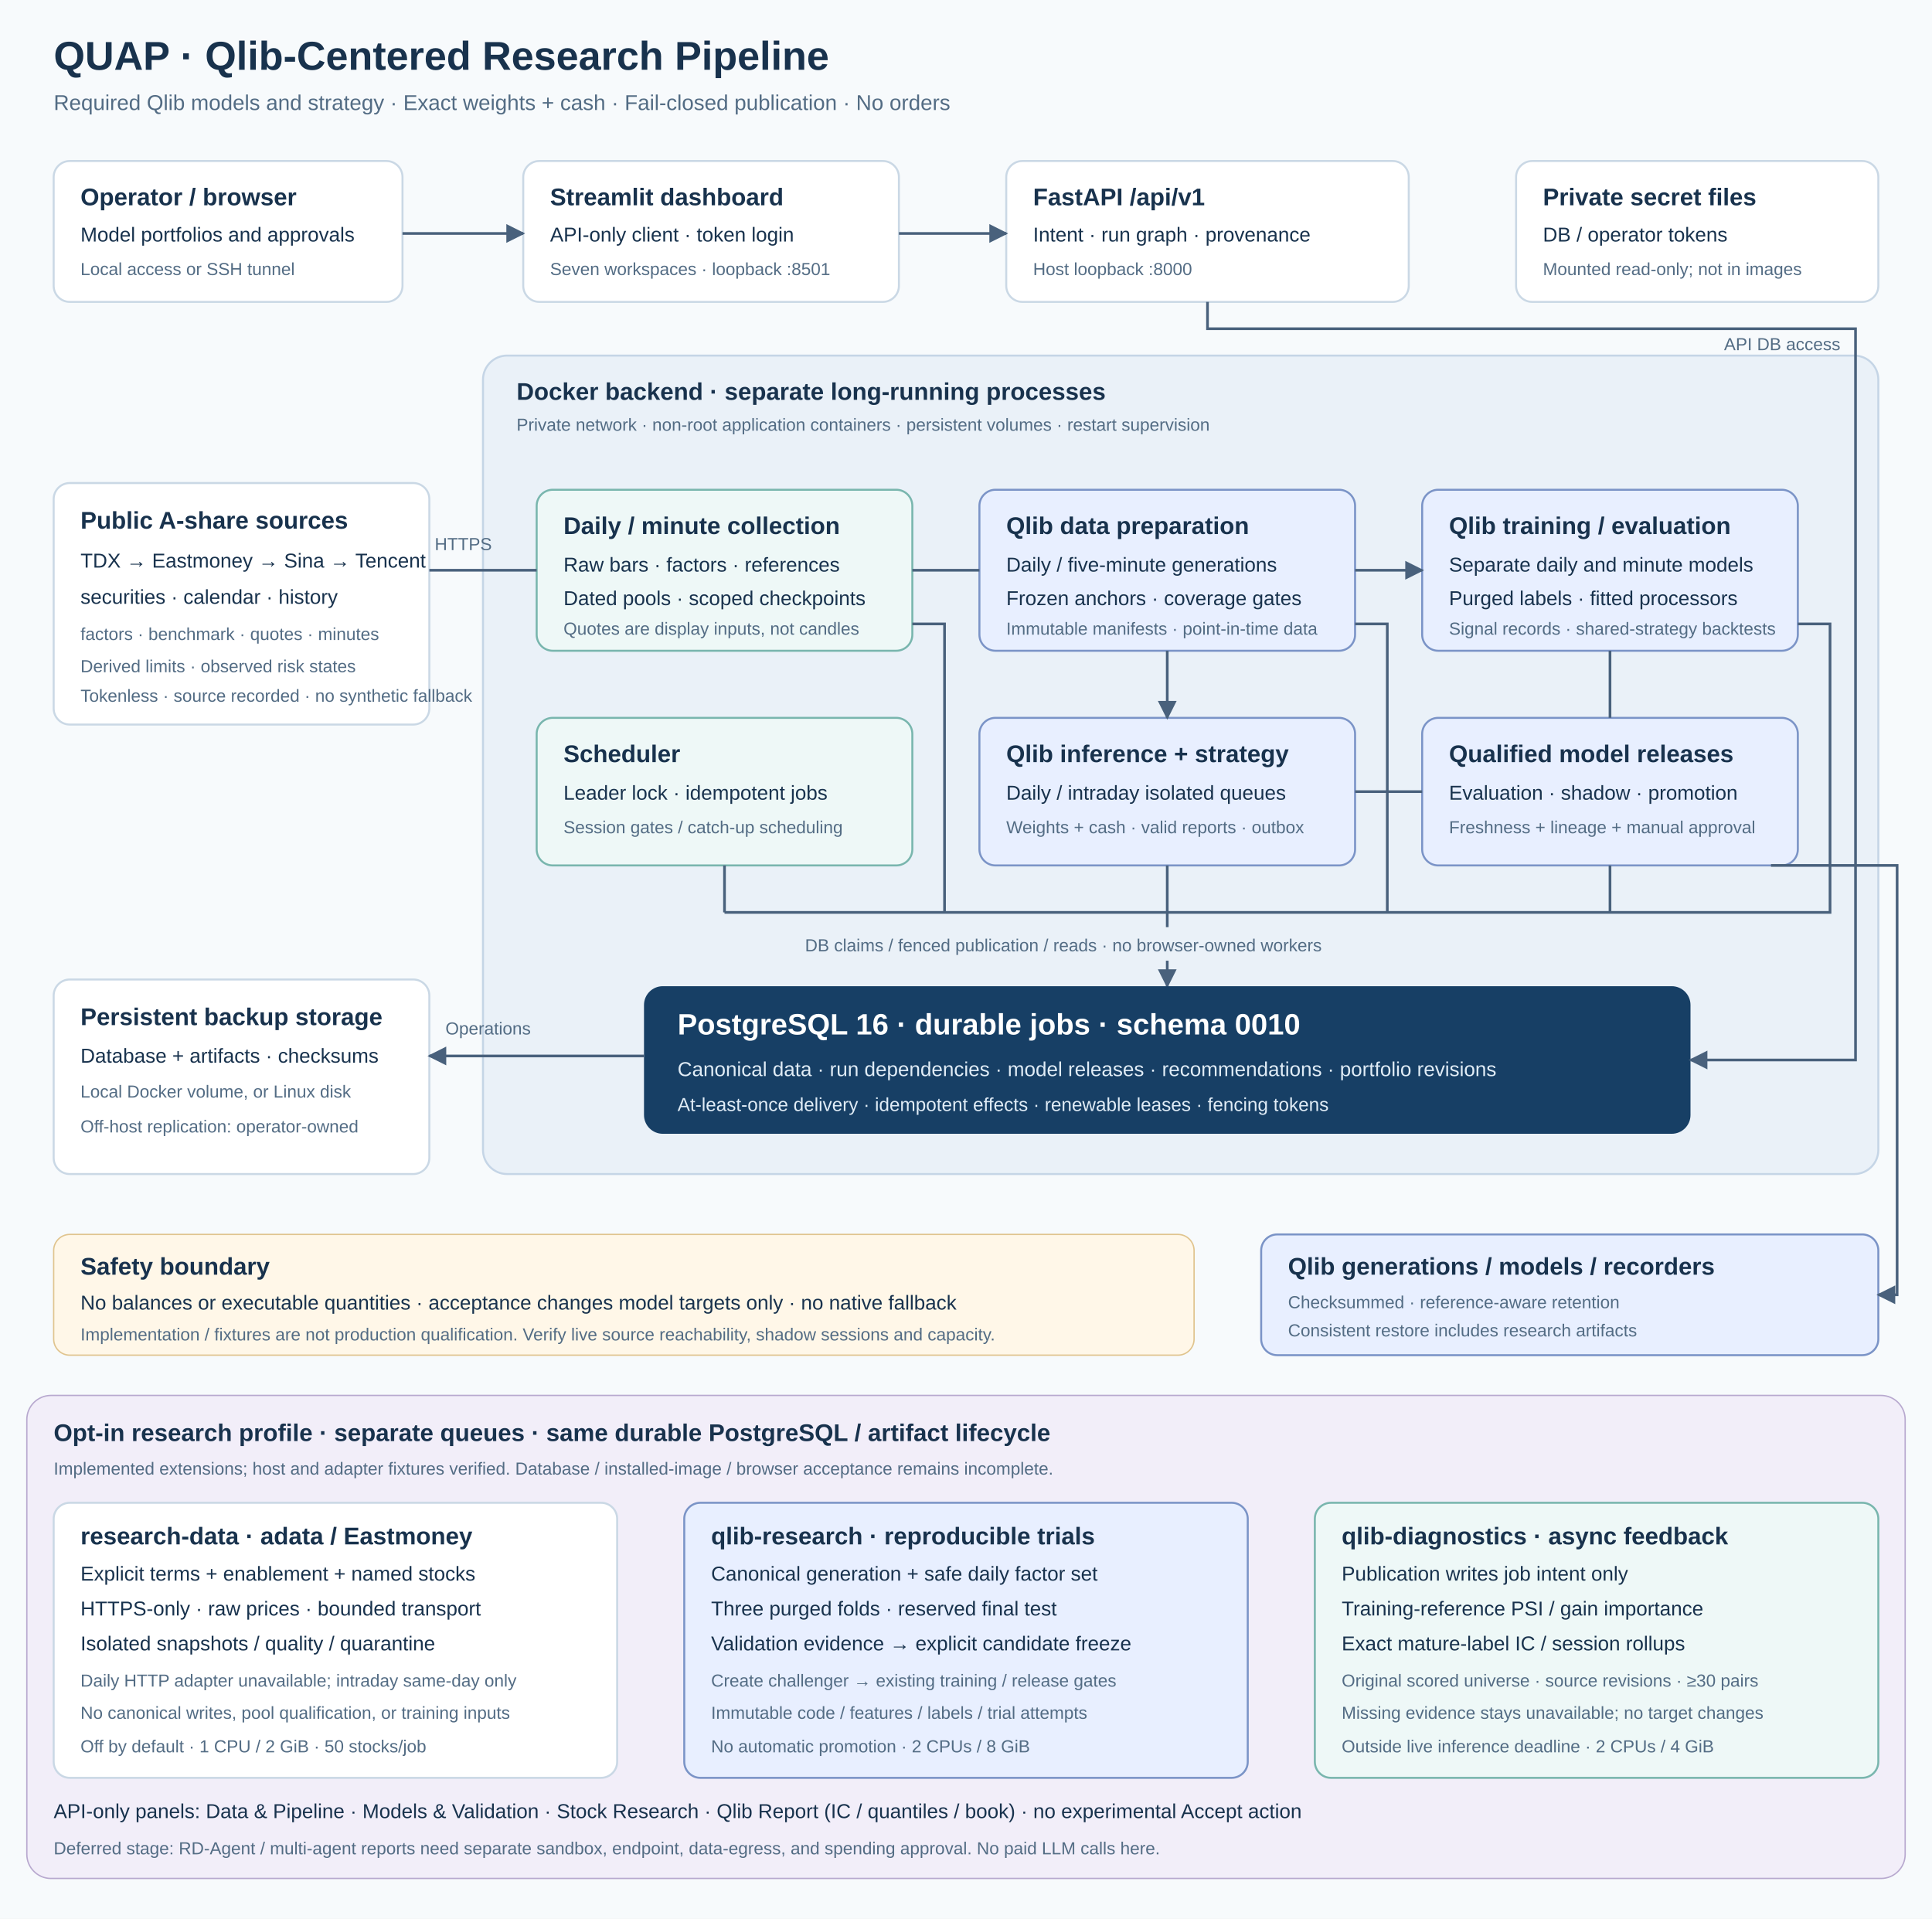
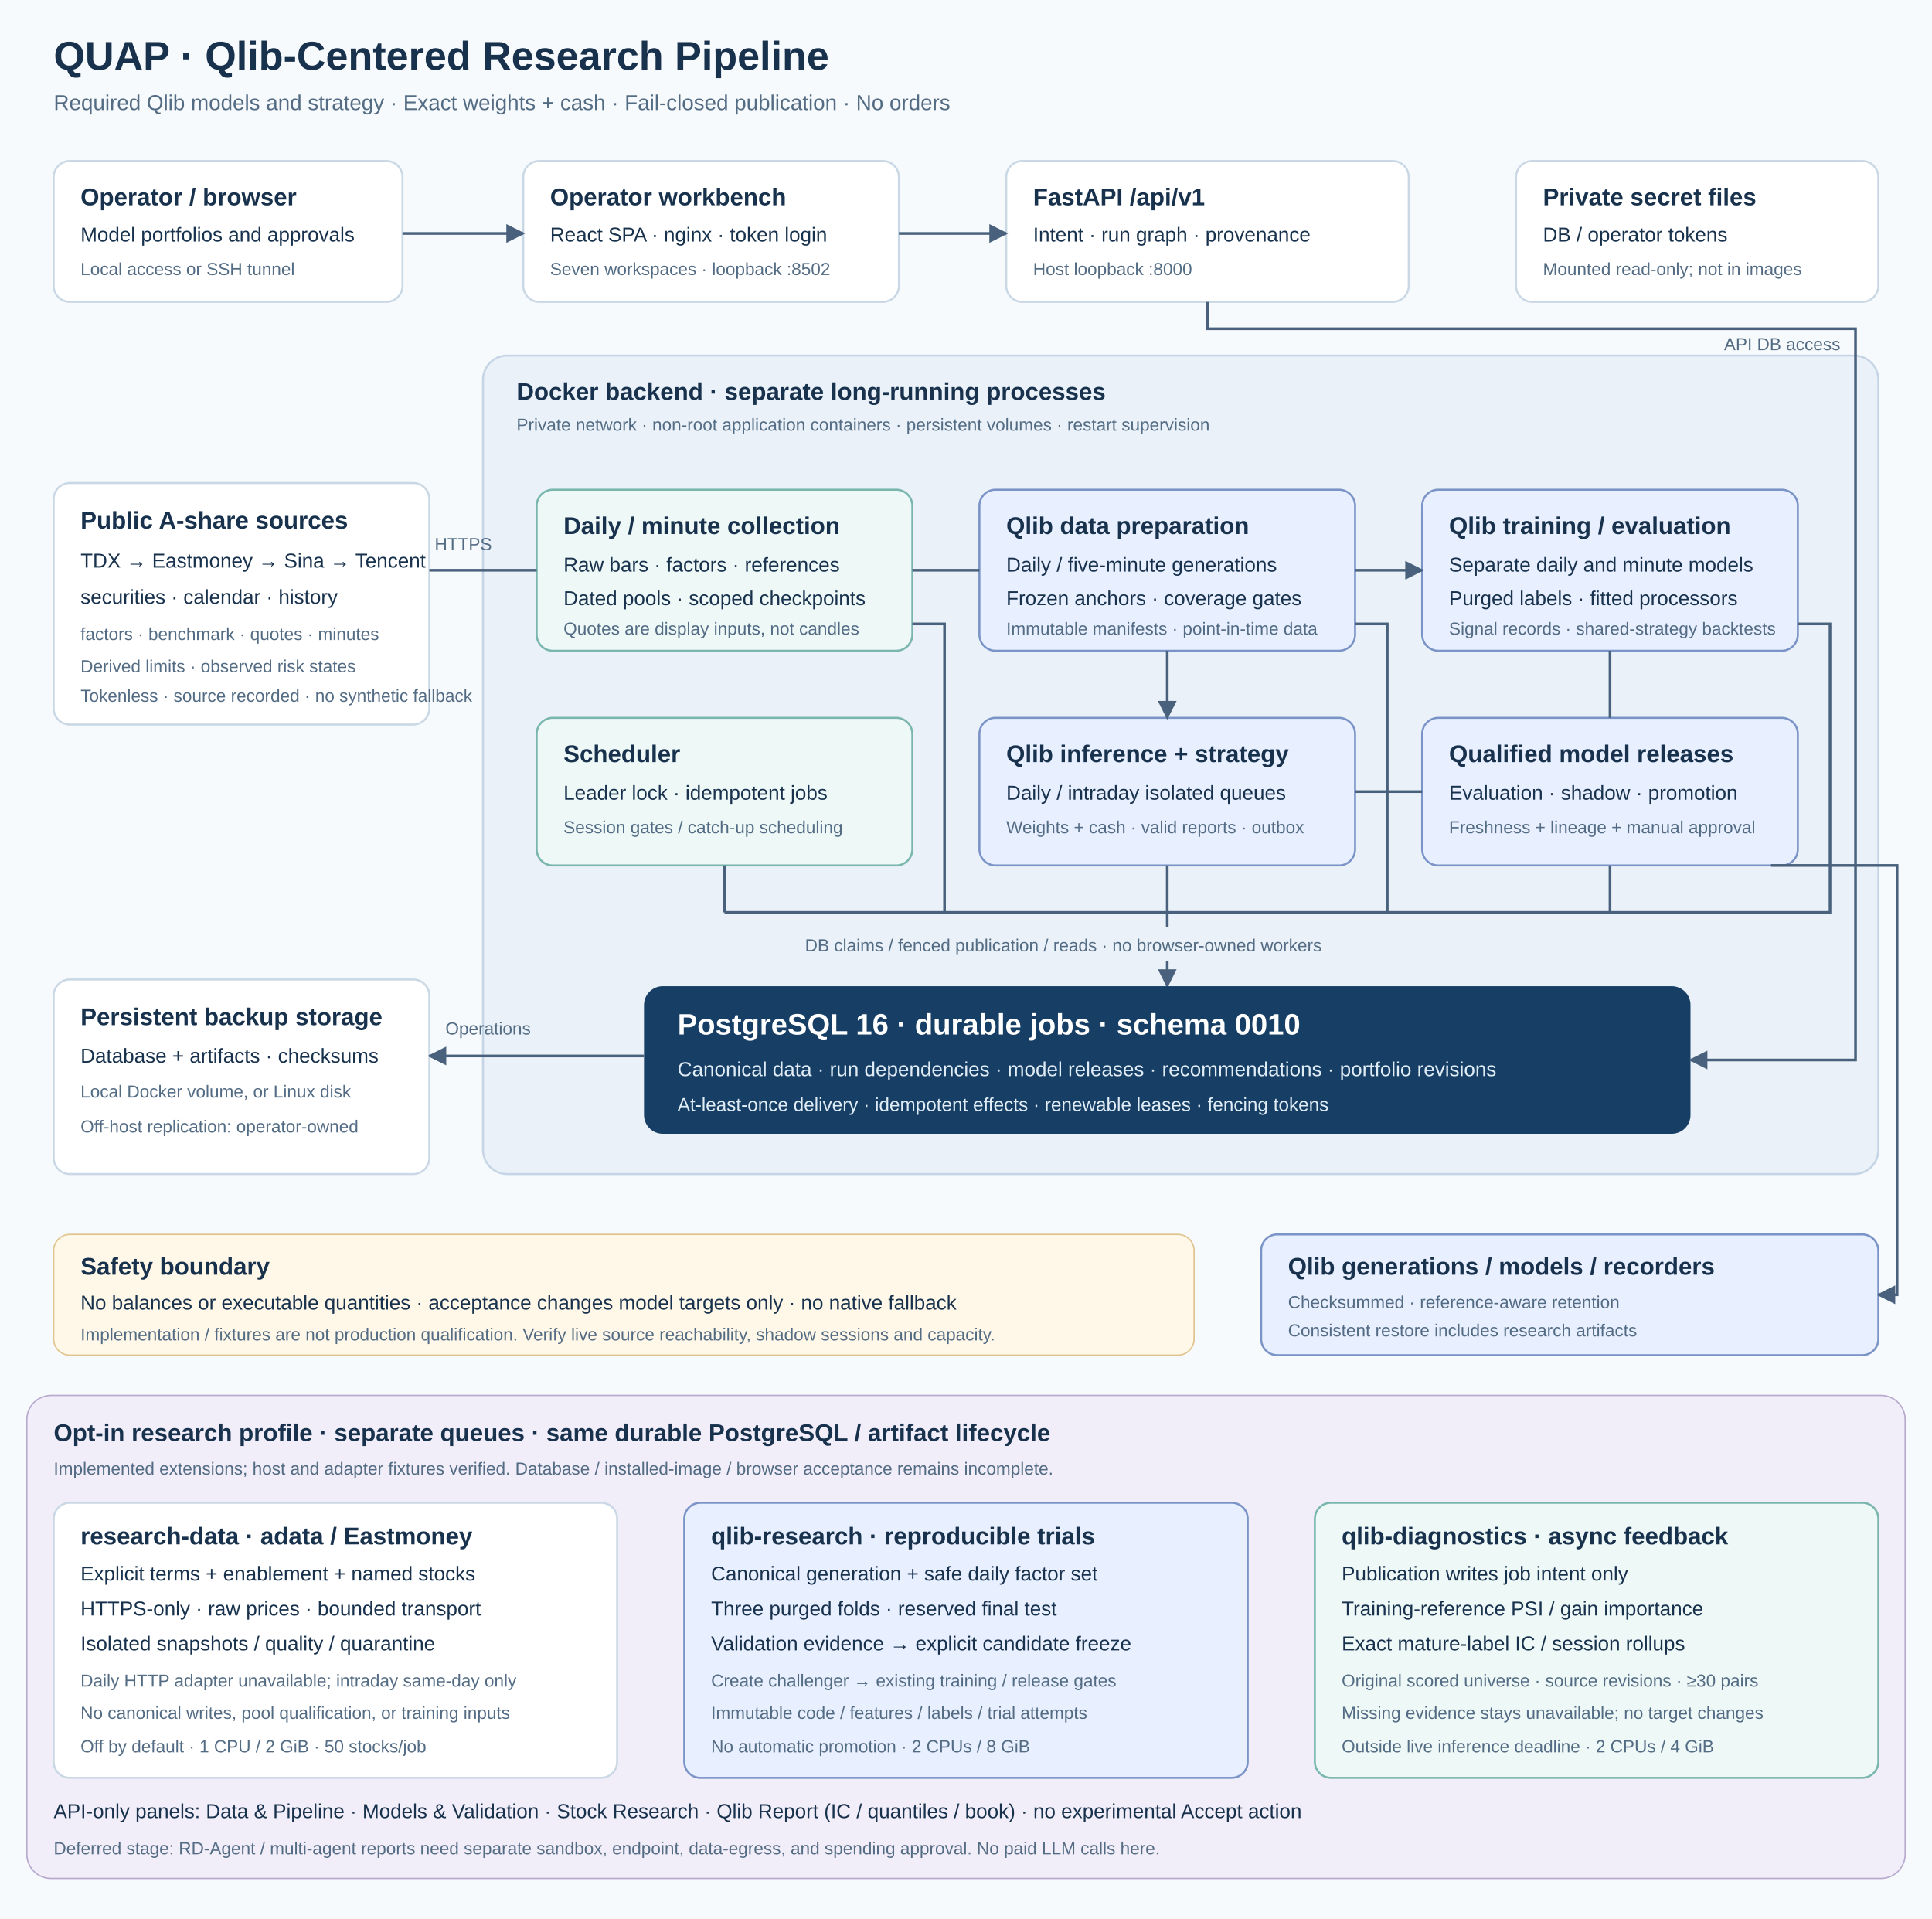
<svg xmlns="http://www.w3.org/2000/svg" viewBox="0 0 1440 1430" role="img" aria-labelledby="title desc">
  <defs>
    <marker id="arrow" viewBox="0 0 10 10" refX="9" refY="5" markerWidth="7" markerHeight="7" orient="auto-start-reverse">
      <path d="M0 0L10 5L0 10Z" fill="#49617c" />
    </marker>
    <style>
      text { font-family: -apple-system, BlinkMacSystemFont, 'Segoe UI', Arial, sans-serif; fill: #18324d; }
      .heading { font-size: 30px; font-weight: 700; }
      .sub { font-size: 16px; fill: #536c84; }
      .label { font-size: 18px; font-weight: 650; }
      .body { font-size: 15px; }
      .small { font-size: 13px; fill: #536c84; }
      .box { fill: #fff; stroke: #cad8e5; stroke-width: 1.5; rx: 12; }
      .worker { fill: #eef8f7; stroke: #79b6ae; stroke-width: 1.5; rx: 12; }
      .engine { fill: #e8efff; stroke: #7b94c7; stroke-width: 1.5; rx: 12; }
      .edge { fill: none; stroke: #49617c; stroke-width: 2; marker-end: url(#arrow); }
      .bus { fill: none; stroke: #49617c; stroke-width: 2; }
    </style>
  </defs>
  <rect width="1440" height="1430" fill="#f7fafc" />
  <text x="40" y="52" class="heading">QUAP · Qlib-Centered Research Pipeline</text>
  <text x="40" y="82" class="sub">Required Qlib models and strategy · Exact weights + cash · Fail-closed publication · No orders</text>
  <rect x="40" y="120" width="260" height="105" class="box" />
  <text x="60" y="153" class="label">Operator / browser</text>
  <text x="60" y="180" class="body">Model portfolios and approvals</text>
  <text x="60" y="205" class="small">Local access or SSH tunnel</text>
  <rect x="390" y="120" width="280" height="105" class="box" />
-   <text x="410" y="153" class="label">Streamlit dashboard</text>
-   <text x="410" y="180" class="body">API-only client · token login</text>
-   <text x="410" y="205" class="small">Seven workspaces · loopback :8501</text>
+   <text x="410" y="153" class="label">Operator workbench</text>
+   <text x="410" y="180" class="body">React SPA · nginx · token login</text>
+   <text x="410" y="205" class="small">Seven workspaces · loopback :8502</text>
  <rect x="750" y="120" width="300" height="105" class="box" />
  <text x="770" y="153" class="label">FastAPI /api/v1</text>
  <text x="770" y="180" class="body">Intent · run graph · provenance</text>
  <text x="770" y="205" class="small">Host loopback :8000</text>
  <rect x="1130" y="120" width="270" height="105" class="box" />
  <text x="1150" y="153" class="label">Private secret files</text>
  <text x="1150" y="180" class="body">DB / operator tokens</text>
  <text x="1150" y="205" class="small">Mounted read-only; not in images</text>
  <path d="M300 174H390" class="edge" />
  <path d="M670 174H750" class="edge" />
  <rect x="360" y="265" width="1040" height="610" rx="18" fill="#eaf1f8" stroke="#c5d5e6" stroke-width="1.5" />
  <text x="385" y="298" class="label">Docker backend · separate long-running processes</text>
  <text x="385" y="321" class="small">Private network · non-root application containers · persistent volumes · restart supervision</text>
  <rect x="40" y="360" width="280" height="180" class="box" />
  <text x="60" y="394" class="label">Public A-share sources</text>
  <text x="60" y="423" class="body">TDX → Eastmoney → Sina → Tencent</text>
  <text x="60" y="450" class="body">securities · calendar · history</text>
  <text x="60" y="477" class="small">factors · benchmark · quotes · minutes</text>
  <text x="60" y="501" class="small">Derived limits · observed risk states</text>
  <text x="60" y="523" class="small">Tokenless · source recorded · no synthetic fallback</text>
  <rect x="400" y="365" width="280" height="120" class="worker" />
  <text x="420" y="398" class="label">Daily / minute collection</text>
  <text x="420" y="426" class="body">Raw bars · factors · references</text>
  <text x="420" y="451" class="body">Dated pools · scoped checkpoints</text>
  <text x="420" y="473" class="small">Quotes are display inputs, not candles</text>
  <rect x="730" y="365" width="280" height="120" class="engine" />
  <text x="750" y="398" class="label">Qlib data preparation</text>
  <text x="750" y="426" class="body">Daily / five-minute generations</text>
  <text x="750" y="451" class="body">Frozen anchors · coverage gates</text>
  <text x="750" y="473" class="small">Immutable manifests · point-in-time data</text>
  <rect x="1060" y="365" width="280" height="120" class="engine" />
  <text x="1080" y="398" class="label">Qlib training / evaluation</text>
  <text x="1080" y="426" class="body">Separate daily and minute models</text>
  <text x="1080" y="451" class="body">Purged labels · fitted processors</text>
  <text x="1080" y="473" class="small">Signal records · shared-strategy backtests</text>
  <path d="M320 425H400M680 425H730M1010 425H1060" class="edge" />
  <text x="324" y="410" class="small">HTTPS</text>
  <rect x="400" y="535" width="280" height="110" class="worker" />
  <text x="420" y="568" class="label">Scheduler</text>
  <text x="420" y="596" class="body">Leader lock · idempotent jobs</text>
  <text x="420" y="621" class="small">Session gates / catch-up scheduling</text>
  <rect x="730" y="535" width="280" height="110" class="engine" />
  <text x="750" y="568" class="label">Qlib inference + strategy</text>
  <text x="750" y="596" class="body">Daily / intraday isolated queues</text>
  <text x="750" y="621" class="small">Weights + cash · valid reports · outbox</text>
  <rect x="1060" y="535" width="280" height="110" class="engine" />
  <text x="1080" y="568" class="label">Qualified model releases</text>
  <text x="1080" y="596" class="body">Evaluation · shadow · promotion</text>
  <text x="1080" y="621" class="small">Freshness + lineage + manual approval</text>
  <path d="M1200 485V535M1060 590H1010M870 485V535" class="edge" />
  <path d="M680 465H704V680M1010 465H1034V680M1340 465H1364V680H540" class="bus" />
  <path d="M540 645V680M870 645V680M1200 645V680" class="bus" />
  <path d="M870 680V735" class="edge" />
  <rect x="584" y="691" width="576" height="25" fill="#eaf1f8" />
  <text x="600" y="709" class="small">DB claims / fenced publication / reads · no browser-owned workers</text>
  <rect x="480" y="735" width="780" height="110" rx="14" fill="#173f65" />
  <text x="505" y="771" style="fill:white;font-size:22px;font-weight:700">PostgreSQL 16 · durable jobs · schema 0010</text>
  <text x="505" y="802" style="fill:#e0ecf6;font-size:15px">Canonical data · run dependencies · model releases · recommendations · portfolio revisions</text>
  <text x="505" y="828" style="fill:#e0ecf6;font-size:14px">At-least-once delivery · idempotent effects · renewable leases · fencing tokens</text>
  <path d="M900 225V245H1383V790H1260" class="edge" />
  <text x="1285" y="261" class="small">API DB access</text>
  <rect x="40" y="730" width="280" height="145" class="box" />
  <text x="60" y="764" class="label">Persistent backup storage</text>
  <text x="60" y="792" class="body">Database + artifacts · checksums</text>
  <text x="60" y="818" class="small">Local Docker volume, or Linux disk</text>
  <text x="60" y="844" class="small">Off-host replication: operator-owned</text>
  <path d="M480 787H320" class="edge" />
  <text x="332" y="771" class="small">Operations</text>
  <rect x="40" y="920" width="850" height="90" rx="12" fill="#fff7e8" stroke="#e0c48e" />
  <text x="60" y="950" class="label">Safety boundary</text>
  <text x="60" y="976" class="body">No balances or executable quantities · acceptance changes model targets only · no native fallback</text>
  <text x="60" y="999" class="small">Implementation / fixtures are not production qualification. Verify live source reachability, shadow sessions and capacity.</text>
  <rect x="940" y="920" width="460" height="90" class="engine" />
  <text x="960" y="950" class="label">Qlib generations / models / recorders</text>
  <text x="960" y="975" class="small">Checksummed · reference-aware retention</text>
  <text x="960" y="996" class="small">Consistent restore includes research artifacts</text>
  <path d="M1320 645H1414V965H1400" class="edge" />
  <rect x="20" y="1040" width="1400" height="360" rx="18" fill="#f2eef9" stroke="#b8a9cf" />
  <text x="40" y="1074" class="label">Opt-in research profile · separate queues · same durable PostgreSQL / artifact lifecycle</text>
  <text x="40" y="1099" class="small">Implemented extensions; host and adapter fixtures verified. Database / installed-image / browser acceptance remains incomplete.</text>
  <rect x="40" y="1120" width="420" height="205" class="box" />
  <text x="60" y="1151" class="label">research-data · adata / Eastmoney</text>
  <text x="60" y="1178" class="body">Explicit terms + enablement + named stocks</text>
  <text x="60" y="1204" class="body">HTTPS-only · raw prices · bounded transport</text>
  <text x="60" y="1230" class="body">Isolated snapshots / quality / quarantine</text>
  <text x="60" y="1257" class="small">Daily HTTP adapter unavailable; intraday same-day only</text>
  <text x="60" y="1281" class="small">No canonical writes, pool qualification, or training inputs</text>
  <text x="60" y="1306" class="small">Off by default · 1 CPU / 2 GiB · 50 stocks/job</text>
  <rect x="510" y="1120" width="420" height="205" class="engine" />
  <text x="530" y="1151" class="label">qlib-research · reproducible trials</text>
  <text x="530" y="1178" class="body">Canonical generation + safe daily factor set</text>
  <text x="530" y="1204" class="body">Three purged folds · reserved final test</text>
  <text x="530" y="1230" class="body">Validation evidence → explicit candidate freeze</text>
  <text x="530" y="1257" class="small">Create challenger → existing training / release gates</text>
  <text x="530" y="1281" class="small">Immutable code / features / labels / trial attempts</text>
  <text x="530" y="1306" class="small">No automatic promotion · 2 CPUs / 8 GiB</text>
  <rect x="980" y="1120" width="420" height="205" class="worker" />
  <text x="1000" y="1151" class="label">qlib-diagnostics · async feedback</text>
  <text x="1000" y="1178" class="body">Publication writes job intent only</text>
  <text x="1000" y="1204" class="body">Training-reference PSI / gain importance</text>
  <text x="1000" y="1230" class="body">Exact mature-label IC / session rollups</text>
  <text x="1000" y="1257" class="small">Original scored universe · source revisions · ≥30 pairs</text>
  <text x="1000" y="1281" class="small">Missing evidence stays unavailable; no target changes</text>
  <text x="1000" y="1306" class="small">Outside live inference deadline · 2 CPUs / 4 GiB</text>
  <text x="40" y="1355" class="body">API-only panels: Data &amp; Pipeline · Models &amp; Validation · Stock Research · Qlib Report (IC / quantiles / book) · no experimental Accept action</text>
  <text x="40" y="1382" class="small">Deferred stage: RD-Agent / multi-agent reports need separate sandbox, endpoint, data-egress, and spending approval. No paid LLM calls here.</text>
</svg>
